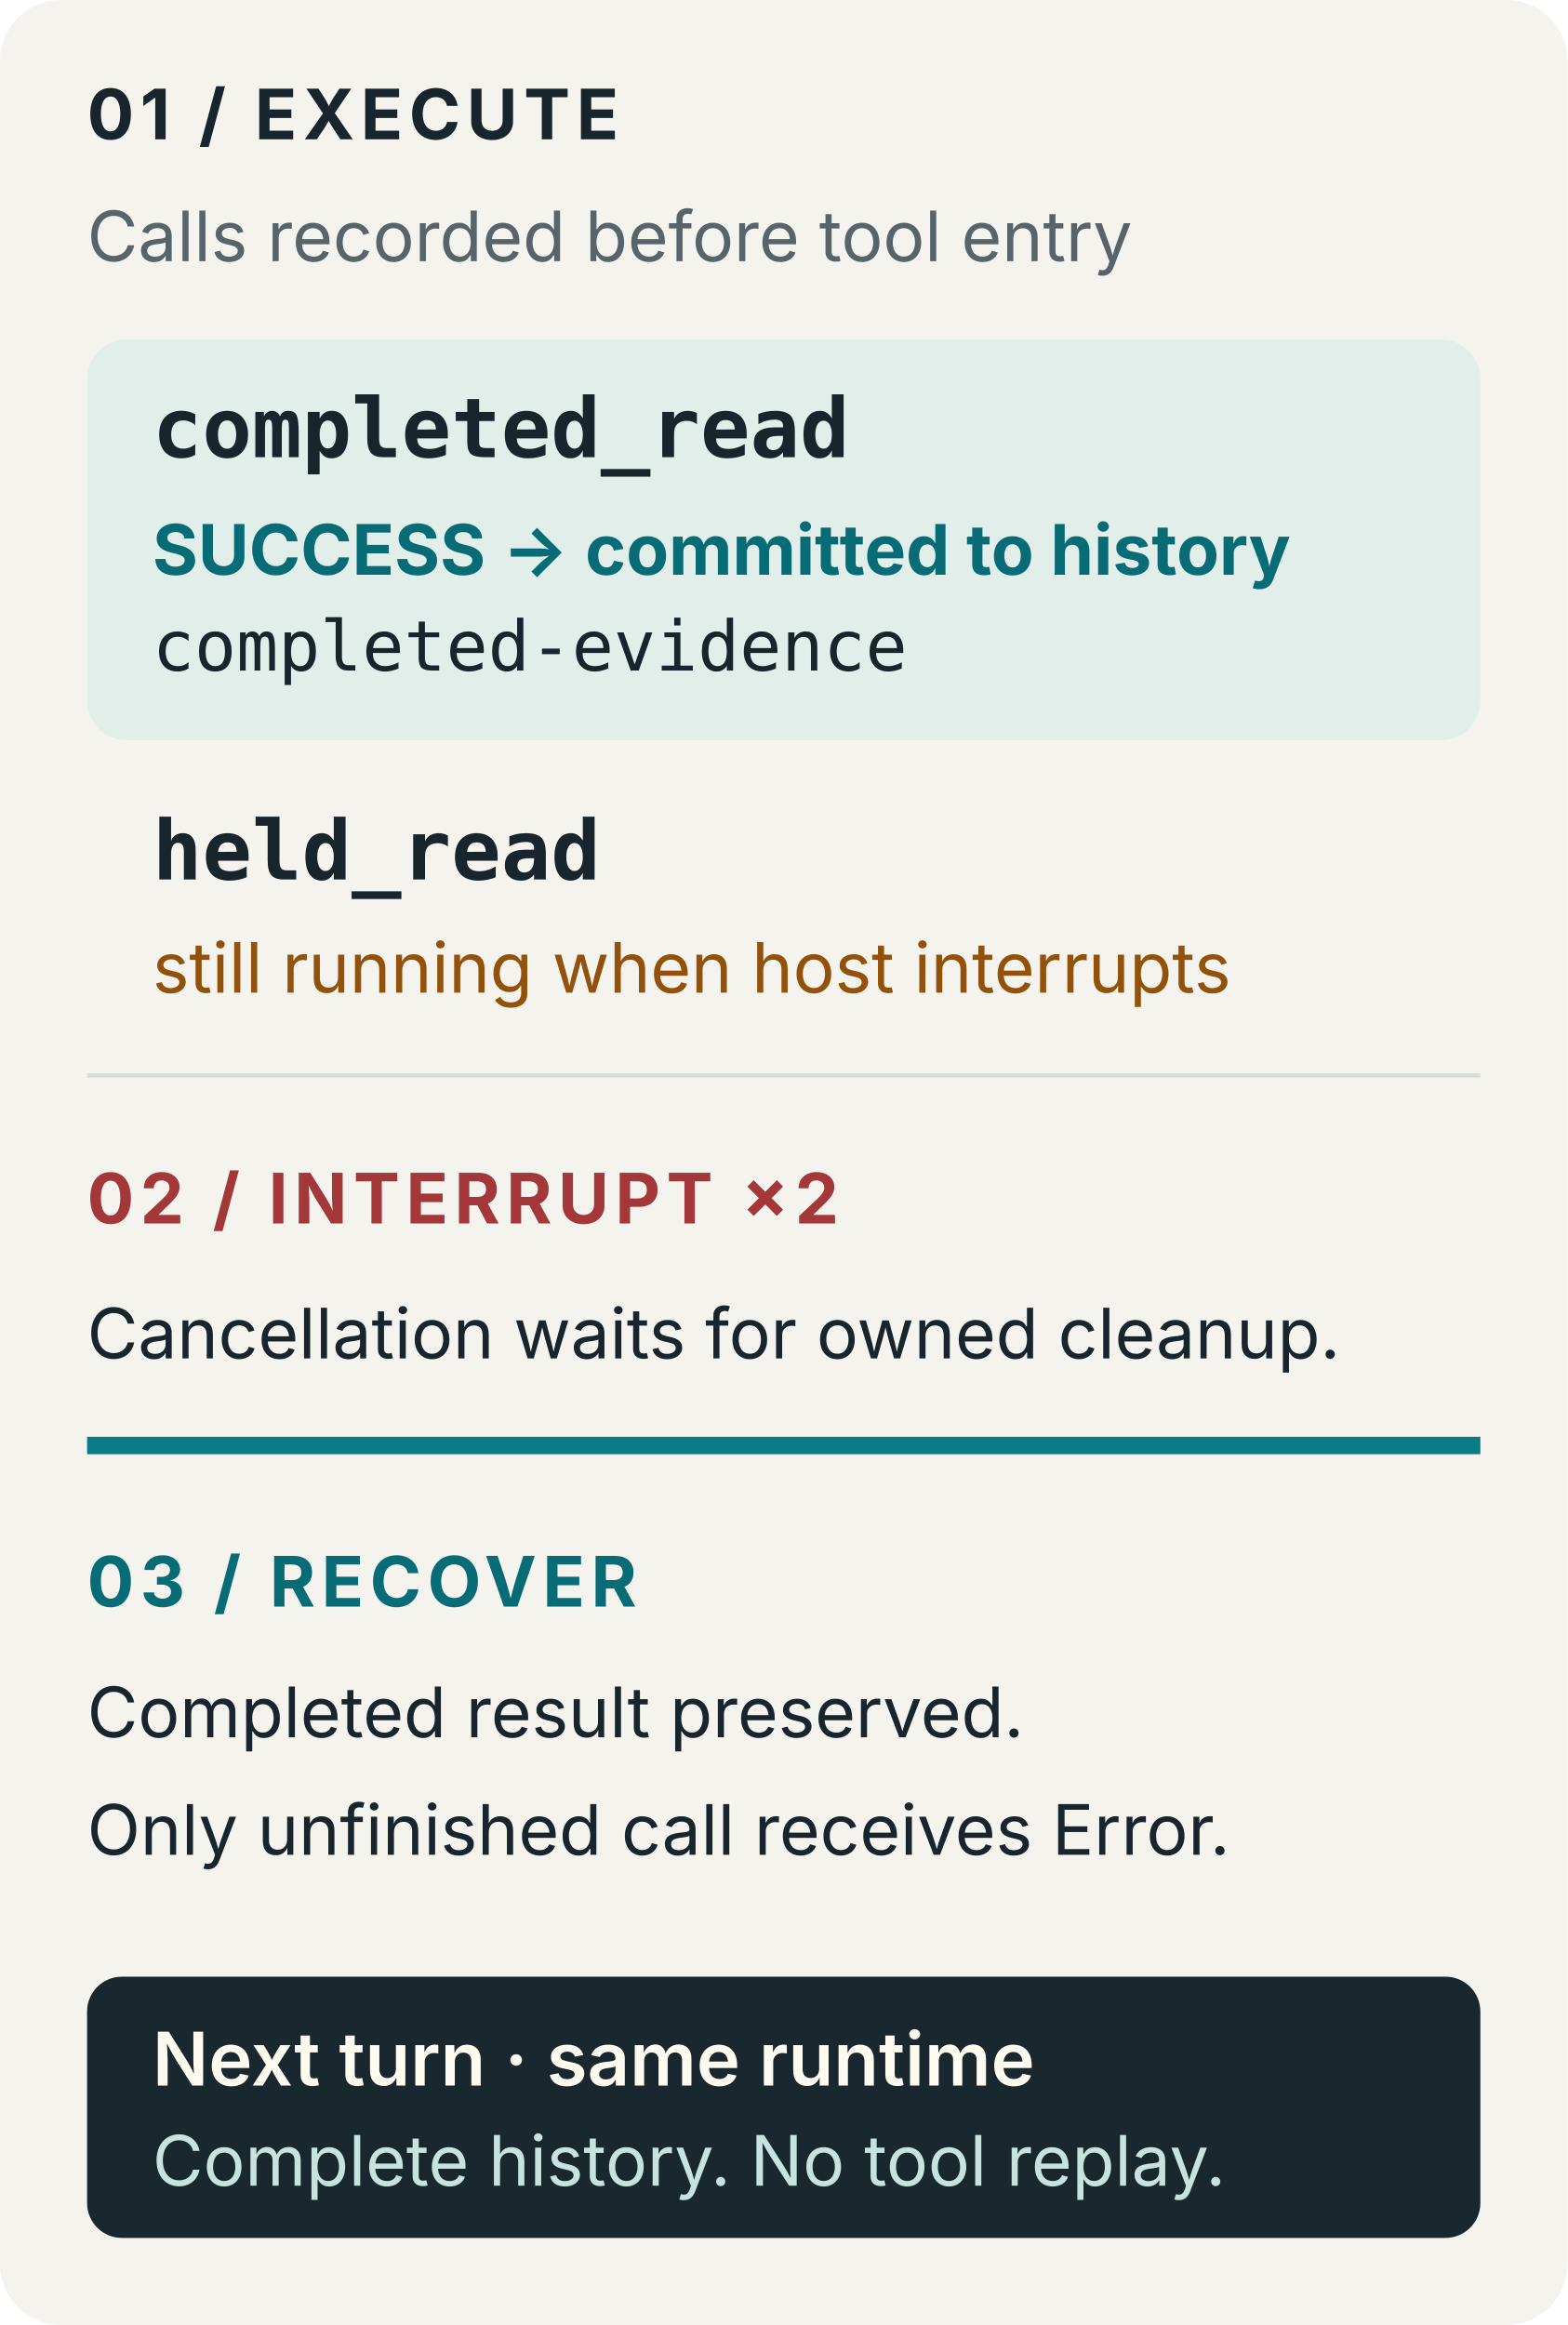
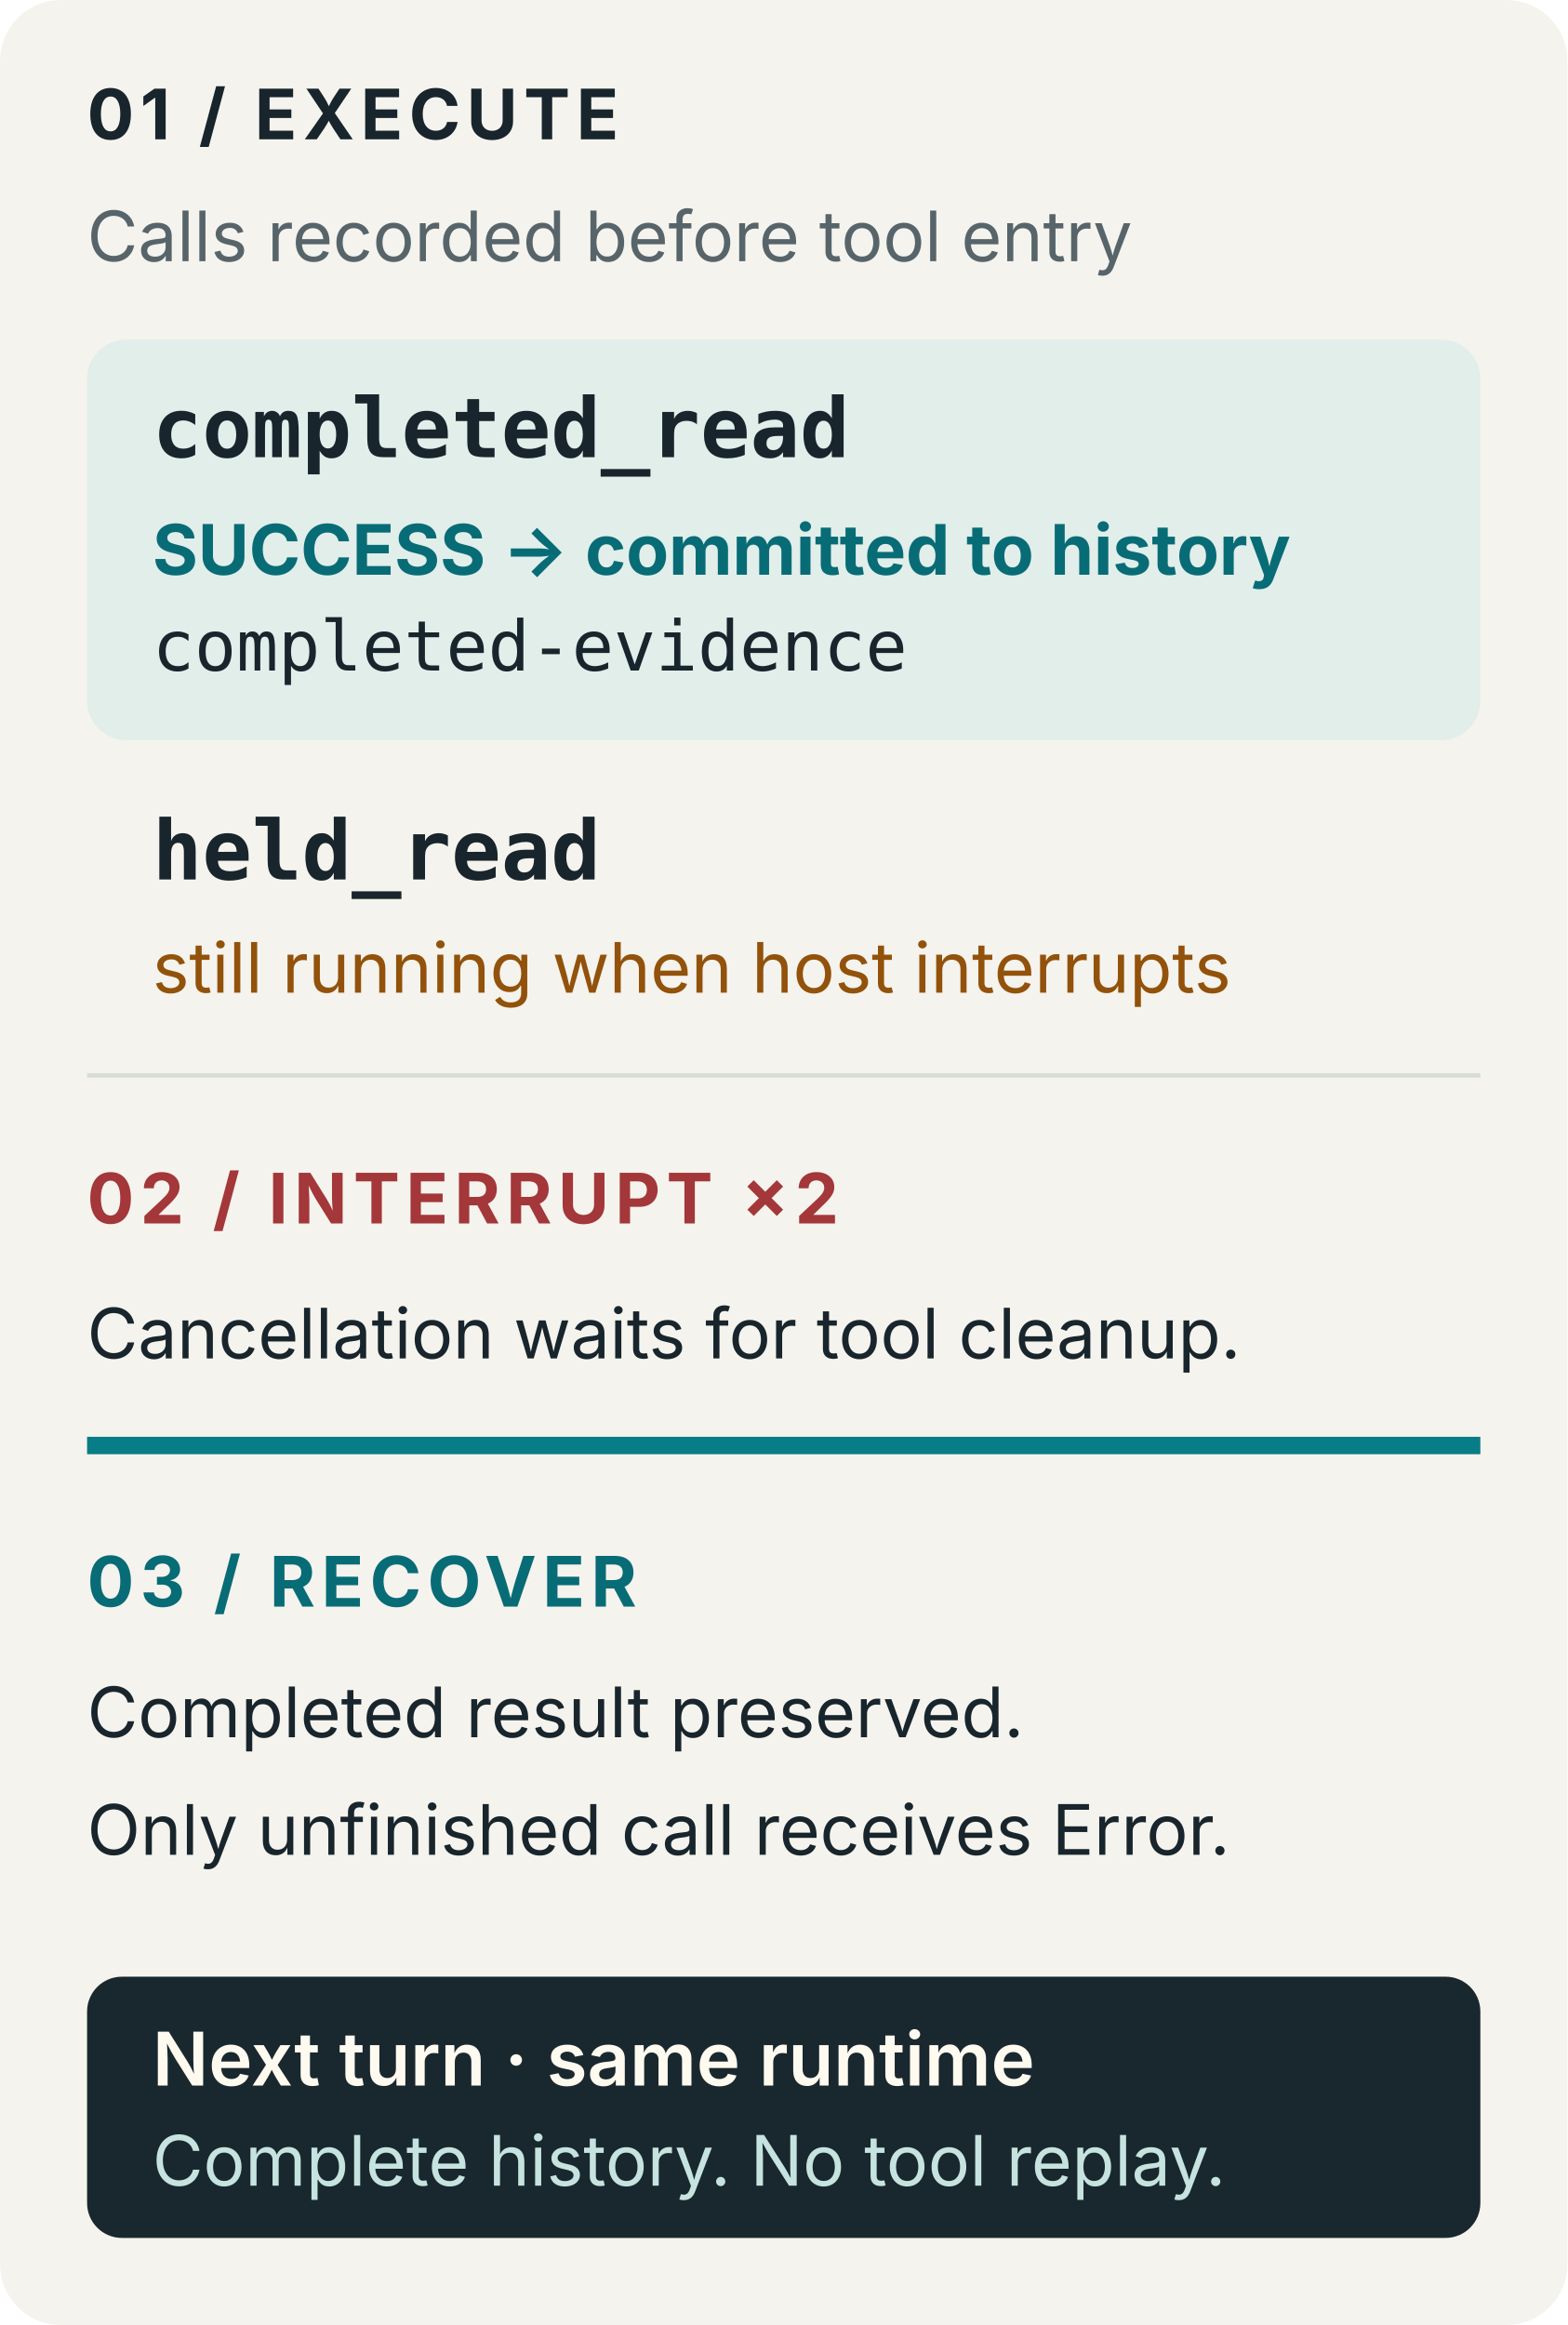
<svg xmlns="http://www.w3.org/2000/svg" viewBox="0 0 360 534" role="img" aria-labelledby="title desc">
  <style>text{font-family:-apple-system,BlinkMacSystemFont,"Segoe UI",sans-serif;fill:#18252c}.mono{font-family:ui-monospace,Consolas,monospace}.muted{fill:#57656b}.eyebrow{font-weight:700;letter-spacing:1.4px}.small{font-size:16px}.body{font-size:19px}.strong{font-weight:650}.cyan{fill:#086c76}.amber{fill:#92520b}.rust{fill:#a33739}</style>
  <rect width="360" height="534" rx="14" fill="#f5f3ed" />
  <text x="20" y="32" class="small eyebrow">01 / EXECUTE</text>
  <text x="20" y="60" class="small muted">Calls recorded before tool entry</text>
  <rect x="20" y="78" width="320" height="92" rx="9" fill="#e1eeea" />
  <text x="35" y="105" class="body mono strong">completed_read</text>
  <text x="35" y="132" class="small cyan strong">SUCCESS → committed to history</text>
  <text x="35" y="154" class="small mono">completed-evidence</text>
  <text x="35" y="202" class="body mono strong">held_read</text>
  <text x="35" y="228" class="small amber">still running when host interrupts</text>
  <path d="M20 247H340" stroke="#d7dcd7" />
  <text x="20" y="281" class="small eyebrow rust">02 / INTERRUPT ×2</text>
-   <text x="20" y="312" class="small">Cancellation waits for owned cleanup.</text>
+   <text x="20" y="312" class="small">Cancellation waits for tool cleanup.</text>
  <path d="M20 332H340" stroke="#087d87" stroke-width="4" />
  <text x="20" y="369" class="small eyebrow cyan">03 / RECOVER</text>
  <text x="20" y="399" class="small">Completed result preserved.</text>
  <text x="20" y="426" class="small">Only unfinished call receives Error.</text>
  <rect x="20" y="454" width="320" height="60" rx="8" fill="#19282e" />
  <text x="35" y="479" style="fill:#fffaf0;font-size:17px;font-weight:600">Next turn · same runtime</text>
  <text x="35" y="502" style="fill:#c6e3df;font-size:16px">Complete history. No tool replay.</text>
</svg>
